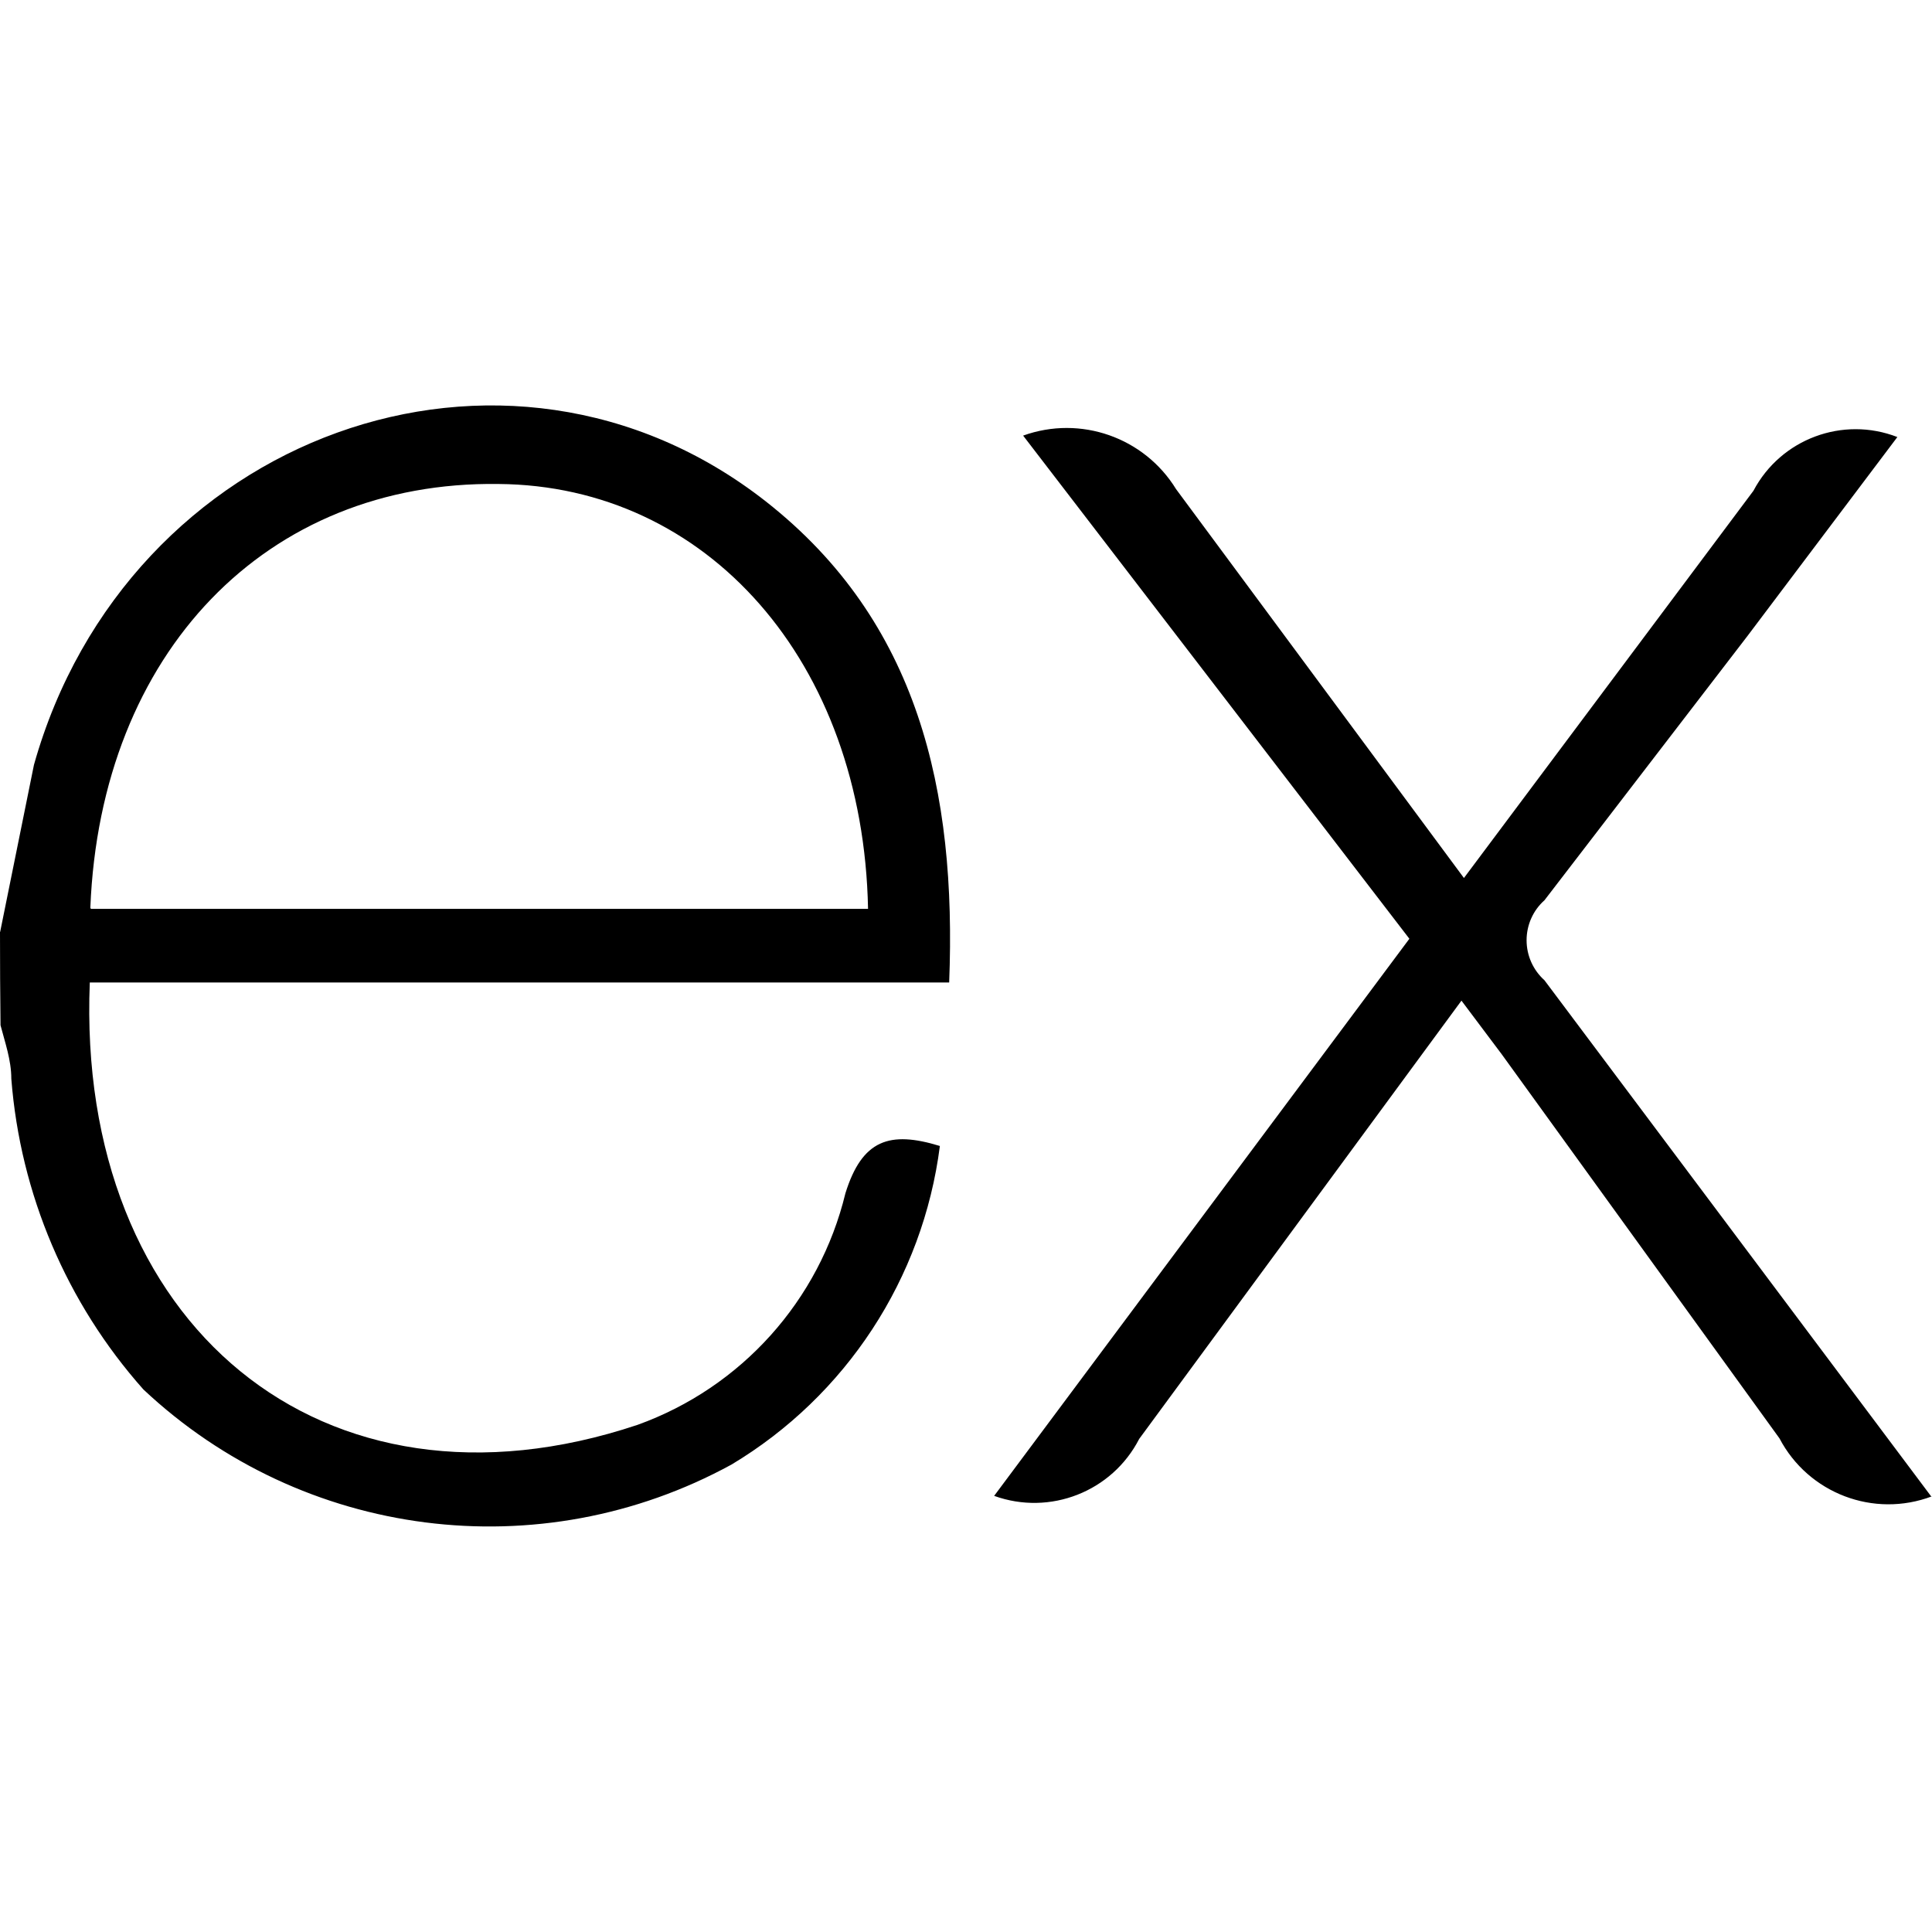
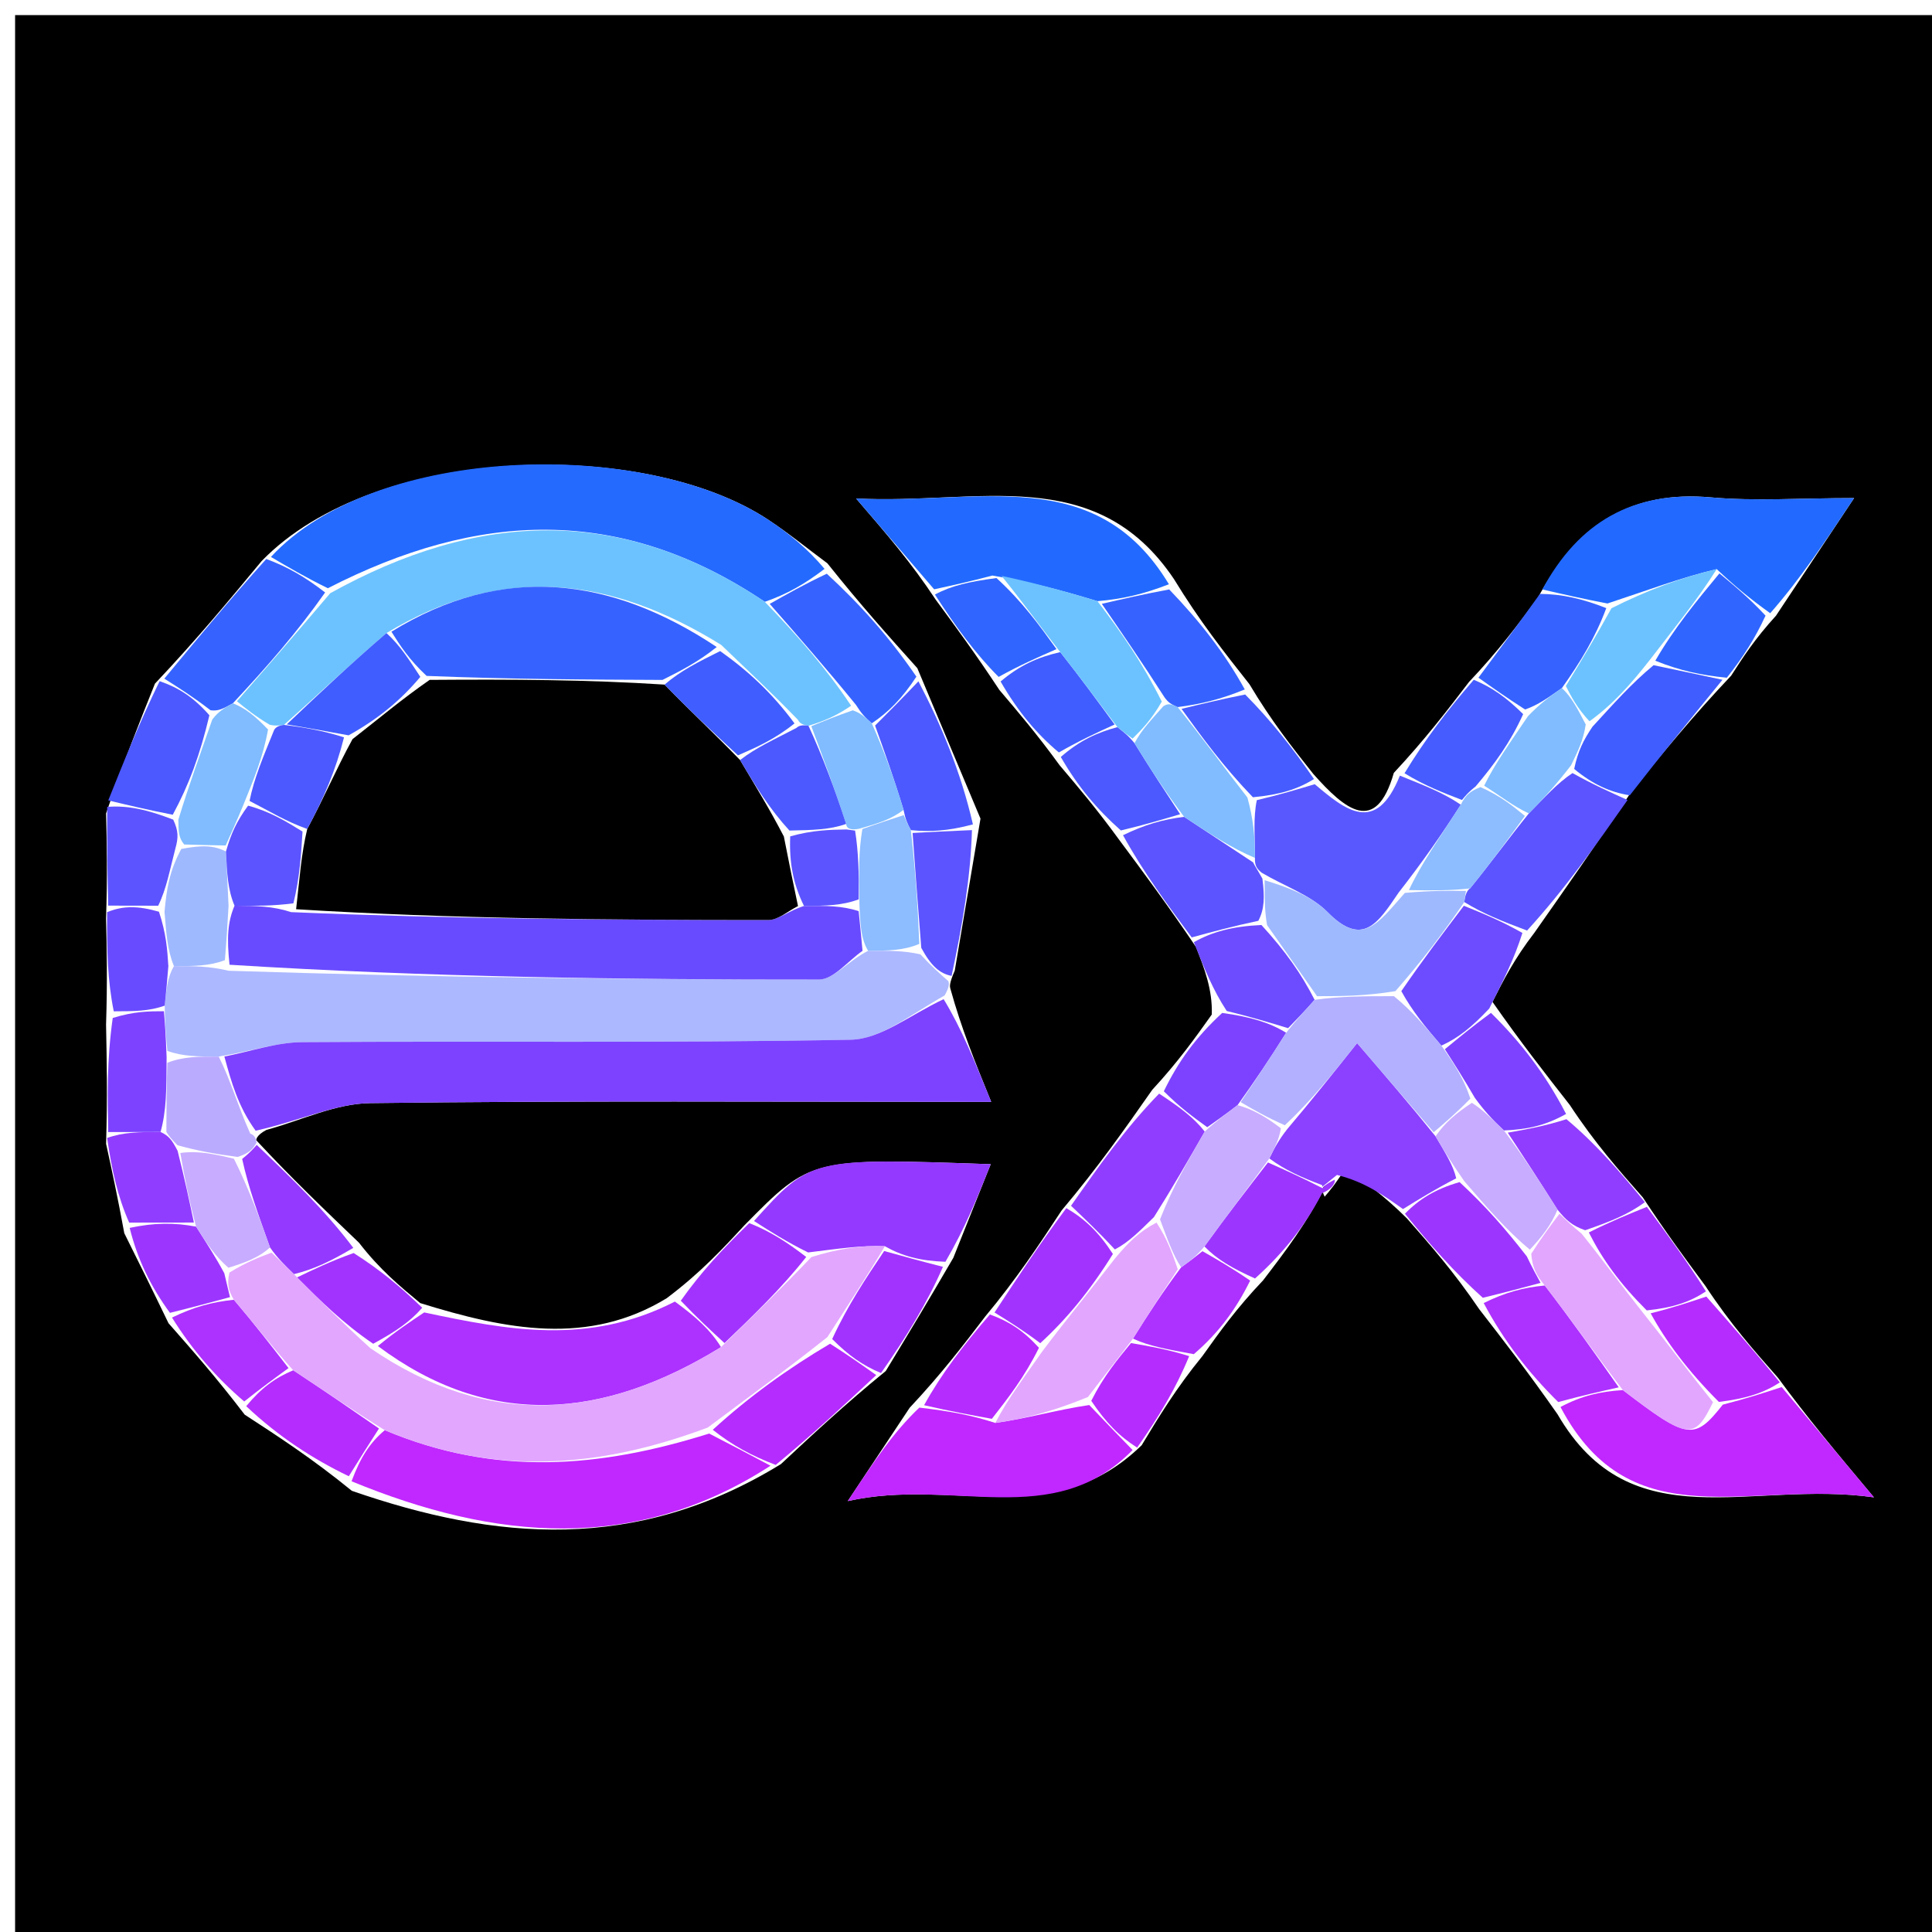
- <svg xmlns="http://www.w3.org/2000/svg" width="100px" height="100px" viewBox="0 0 100 100" version="1.1">
-   <g id="surface1">
-     <path style=" stroke:none;fill-rule:nonzero;fill:rgb(0%,0%,0%);fill-opacity:1;" d="M 100 77.449 C 96.988 78.59 93.602 77.301 92.105 74.449 L 77.73 54.57 L 75.645 51.793 L 58.965 74.477 C 57.562 77.207 54.348 78.469 51.457 77.426 L 72.949 48.59 L 52.957 22.547 C 55.922 21.477 59.227 22.637 60.875 25.32 L 75.773 45.445 L 90.758 25.402 C 92.176 22.719 95.379 21.523 98.207 22.621 L 90.449 32.918 L 79.941 46.598 C 79.352 47.121 79.016 47.875 79.016 48.668 C 79.016 49.457 79.352 50.211 79.941 50.738 L 99.957 77.453 Z M 0.008 48.234 L 1.758 39.586 C 6.566 22.492 26.168 15.379 39.648 25.961 C 47.547 32.168 49.516 40.949 49.129 50.852 L 4.648 50.852 C 3.93 68.527 16.688 79.203 33 73.75 C 38.371 71.816 42.414 67.316 43.758 61.766 C 44.621 58.992 46.043 58.516 48.648 59.316 C 47.77 66.176 43.793 72.25 37.863 75.805 C 27.941 81.23 15.66 79.66 7.422 71.918 C 3.449 67.449 1.051 61.801 0.586 55.84 C 0.586 54.863 0.254 53.945 0.027 53.066 C 0.008 51.457 0 49.848 0 48.238 Z M 4.703 47.043 L 44.93 47.043 C 44.68 34.227 36.59 25.133 25.805 25.051 C 13.797 24.883 5.203 33.773 4.676 46.984 Z M 4.703 47.043 " />
-   </g>
+ <svg xmlns="http://www.w3.org/2000/svg" version="1.1" id="Layer_1" x="0px" y="0px" width="100%" viewBox="0 0 128 128" enable-background="new 0 0 128 128" xml:space="preserve">
+   <path fill="#000000" opacity="1" stroke="none" d=" M74,129   C49.333,129 25.167,129 1,129   C1,86.333 1,43.667 1,1   C43.667,1 86.333,1 129,1   C129,43.667 129,86.333 129,129   C110.833,129 92.667,129 74,129  M7.026,60.867   C7.073,62.912 7.12,64.958 7.027,67.884   C7.074,70.257 7.121,72.63 7.029,75.782   C7.408,77.522 7.788,79.262 8.234,81.701   C9.119,83.481 10.004,85.262 11.164,87.666   C12.758,89.478 14.352,91.289 16.211,93.724   C18.456,95.184 20.701,96.645 23.312,98.771   C32.787,102.055 42.117,102.905 51.736,97.002   C53.841,95.036 55.947,93.07 58.684,90.833   C60.068,88.555 61.451,86.277 63.161,83.332   C63.973,81.298 64.785,79.265 65.638,77.132   C53.723,76.713 53.723,76.713 49.327,81.172   C47.869,82.748 46.411,84.324 44.17,86.011   C38.982,89.177 33.546,88.104 27.843,86.334   C26.505,85.226 25.166,84.119 23.783,82.331   C21.525,80.171 19.266,78.011 16.977,75.543   C16.977,75.543 16.939,75.234 17.652,74.859   C19.942,74.24 22.225,73.114 24.523,73.084   C37.886,72.914 51.253,73.001 65.67,73.001   C64.551,70.245 63.691,68.124 62.967,65.507   C62.923,65.341 62.879,65.176 63.256,64.303   C63.781,61.2 64.307,58.097 64.96,54.237   C63.654,51.12 62.347,48.002 60.775,44.267   C58.888,42.165 57.001,40.062 54.816,37.32   C53.514,36.356 52.254,35.329 50.904,34.437   C42.707,29.017 24.865,29.404 17.334,37.171   C15.184,39.768 13.035,42.365 10.265,45.294   C9.234,47.872 8.203,50.451 7.029,53.889   C7.075,55.926 7.122,57.963 7.026,60.867  M79.663,89.843   C80.789,88.264 81.916,86.685 83.684,84.826   C85.16,82.9 86.637,80.974 87.826,78.525   C87.66,78.634 87.493,78.744 87.761,79.284   C88.123,78.861 88.485,78.438 89.146,77.394   C90.415,78.298 91.683,79.202 93.212,80.721   C94.769,82.493 96.326,84.265 98,86.733   C99.63,88.836 101.26,90.939 103.189,93.696   C108.092,102.14 115.967,98.03 124.155,99.204   C121.482,96.009 119.763,93.953 117.791,91.274   C116.21,89.483 114.629,87.692 112.998,85.212   C111.702,83.46 110.406,81.708 108.842,79.334   C107.244,77.52 105.646,75.707 103.999,73.201   C102.368,71.118 100.737,69.034 98.881,66.377   C99.6,64.956 100.319,63.534 101.658,61.796   C103.716,58.865 105.773,55.933 108.129,52.382   C110.125,49.933 112.122,47.485 114.695,44.764   C115.478,43.547 116.26,42.33 117.663,40.793   C119.307,38.318 120.95,35.843 122.838,33   C119.268,33 116.286,33.214 113.346,32.953   C108.178,32.496 104.585,34.605 101.867,39.639   C100.562,41.392 99.256,43.145 97.333,45.173   C95.875,47.079 94.417,48.984 92.345,51.205   C91.155,55.344 89.133,53.668 87.004,51.27   C85.613,49.514 84.223,47.758 82.779,45.331   C81.125,43.237 79.471,41.144 77.776,38.362   C72.564,30.617 64.76,33.451 56.717,33.025   C58.834,35.489 60.362,37.266 61.996,39.735   C63.314,41.525 64.633,43.316 66.211,45.711   C67.458,47.176 68.704,48.64 70.207,50.705   C71.433,52.15 72.66,53.595 74.171,55.67   C75.766,57.816 77.36,59.962 79.237,62.739   C79.787,64.146 80.338,65.552 80.284,67.215   C79.175,68.775 78.066,70.334 76.338,72.205   C74.545,74.766 72.752,77.326 70.336,80.195   C68.854,82.448 67.372,84.702 65.278,87.217   C63.818,89.129 62.358,91.04 60.266,93.27   C59.16,94.937 58.054,96.604 56.167,99.45   C63.215,97.868 69.738,101.491 75.64,95.749   C76.776,93.866 77.912,91.984 79.663,89.843  z" />
+   <path fill="#ACB8FF" opacity="1" stroke="none" d=" M62.835,65.01   C62.879,65.176 62.923,65.341 62.586,65.949   C60.263,67.261 58.333,68.846 56.375,68.884   C44.265,69.116 32.149,68.961 20.035,69.045   C18.31,69.057 16.588,69.665 14.492,69.999   C13.125,70 12.131,70 11.09,69.625   C10.982,68.5 10.922,67.748 10.914,66.625   C11.029,65.505 11.091,64.757 11.523,64.007   C12.877,64.006 13.861,64.008 15.151,64.315   C28.392,64.742 41.328,64.906 54.263,64.897   C55.224,64.897 56.184,63.659 57.515,62.995   C58.876,62.984 59.865,62.975 60.982,63.228   C61.685,63.996 62.26,64.503 62.835,65.01  z" />
+   <path fill="#7D42FF" opacity="1" stroke="none" d=" M14.865,69.997   C16.588,69.665 18.31,69.057 20.035,69.045   C32.149,68.961 44.265,69.116 56.375,68.884   C58.333,68.846 60.263,67.261 62.518,66.197   C63.691,68.124 64.551,70.245 65.67,73.001   C51.253,73.001 37.886,72.914 24.523,73.084   C22.225,73.114 19.942,74.24 16.937,74.913   C15.769,73.31 15.317,71.653 14.865,69.997  z" />
+   <path fill="#246AFF" opacity="1" stroke="none" d=" M17.95,36.898   C24.865,29.404 42.707,29.017 50.904,34.437   C52.254,35.329 53.514,36.356 54.629,37.69   C53.293,38.71 52.144,39.36 50.672,39.873   C41.072,33.418 31.624,33.892 21.721,38.972   C20.238,38.246 19.094,37.572 17.95,36.898  z" />
+   <path fill="#C127FF" opacity="1" stroke="none" d=" M51.048,97.107   C42.117,102.905 32.787,102.055 23.291,98.138   C23.884,96.55 24.496,95.595 25.492,94.753   C32.808,97.831 39.733,97.258 46.985,94.976   C48.56,95.786 49.804,96.447 51.048,97.107  z" />
+   <path fill="#AD31FF" opacity="1" stroke="none" d=" M28.105,86.952   C33.546,88.104 38.982,89.177 44.713,86.232   C46.17,87.296 47.085,88.14 47.769,89.249   C39.969,94.054 32.407,94.688 25.035,89.178   C26.178,88.237 27.142,87.595 28.105,86.952  z" />
+   <path fill="#C127FF" opacity="1" stroke="none" d=" M118.044,91.897   C119.763,93.953 121.482,96.009 124.155,99.204   C115.967,98.03 108.092,102.14 103.386,93.217   C104.805,92.463 106.026,92.189 107.521,92.098   C111.819,95.388 112.258,95.447 114.14,93.061   C115.7,92.661 116.872,92.279 118.044,91.897  z" />
+   <path fill="#226AFF" opacity="1" stroke="none" d=" M102.183,39.052   C104.585,34.605 108.178,32.496 113.346,32.953   C116.286,33.214 119.268,33 122.838,33   C120.95,35.843 119.307,38.318 117.281,40.628   C115.905,39.639 114.911,38.813 113.736,37.706   C111.316,38.28 109.078,39.136 106.497,39.983   C104.831,39.666 103.507,39.359 102.183,39.052  z" />
+   <path fill="#226AFF" opacity="1" stroke="none" d=" M61.889,39.044   C60.362,37.266 58.834,35.489 56.717,33.025   C64.76,33.451 72.564,30.617 77.443,38.708   C75.739,39.371 74.369,39.689 72.708,39.829   C70.307,39.097 68.195,38.542 65.748,38.132   C64.239,38.532 63.064,38.788 61.889,39.044  z" />
+   <path fill="#5958FF" opacity="1" stroke="none" d=" M87.105,51.955   C89.133,53.668 91.155,55.344 92.745,51.388   C94.383,52.048 95.621,52.524 96.781,53.313   C95.444,55.404 94.185,57.181 92.657,59.145   C91.283,61.173 90.274,62.783 87.951,60.428   C86.843,59.305 85.164,58.746 83.596,57.825   C83.267,57.553 83.125,57.358 83.143,56.838   C83.144,55.369 83.022,54.198 83.267,53.012   C84.79,52.65 85.948,52.302 87.105,51.955  z" />
+   <path fill="#C127FF" opacity="1" stroke="none" d=" M75.038,96.068   C69.738,101.491 63.215,97.868 56.167,99.45   C58.054,96.604 59.16,94.937 60.907,93.257   C62.937,93.496 64.325,93.749 65.943,94.273   C68.098,93.973 70.024,93.402 72.167,93.087   C73.269,94.25 74.154,95.159 75.038,96.068  z" />
+   <path fill="#9439FF" opacity="1" stroke="none" d=" M49.954,80.894   C53.723,76.713 53.723,76.713 65.638,77.132   C64.785,79.265 63.973,81.298 62.637,83.597   C60.934,83.536 59.756,83.21 58.625,82.566   C57.076,82.495 55.479,82.74 53.539,82.978   C52.115,82.278 51.034,81.586 49.954,80.894  z" />
+   <path fill="#8B41FF" opacity="1" stroke="none" d=" M87.327,78.853   C87.493,78.744 87.66,78.634 87.589,78.515   C86.237,78.009 85.122,77.513 84.098,76.749   C84.464,75.994 84.74,75.506 85.275,74.817   C86.924,72.869 88.311,71.122 89.911,69.107   C91.844,71.355 93.416,73.184 95.107,75.283   C95.749,76.374 96.273,77.194 96.479,78.067   C95.091,78.782 94.021,79.444 92.951,80.105   C91.683,79.202 90.415,78.298 88.578,77.843   C87.782,78.48 87.555,78.666 87.327,78.853  z" />
+   <path fill="#3663FF" opacity="1" stroke="none" d=" M50.996,40.01   C52.144,39.36 53.293,38.71 54.778,38.01   C57.001,40.062 58.888,42.165 60.714,44.829   C59.761,46.285 58.868,47.177 57.757,47.923   C57.3,47.518 57.062,47.26 56.709,46.699   C54.729,44.268 52.862,42.139 50.996,40.01  z" />
+   <path fill="#3663FF" opacity="1" stroke="none" d=" M17.642,37.034   C19.094,37.572 20.238,38.246 21.54,39.252   C19.698,41.875 17.698,44.167 15.431,46.593   C14.823,46.93 14.48,47.133 13.946,47.056   C12.798,46.17 11.842,45.566 10.886,44.962   C13.035,42.365 15.184,39.768 17.642,37.034  z" />
+   <path fill="#5C54FF" opacity="1" stroke="none" d=" M107.831,53.002   C105.773,55.933 103.716,58.865 101.173,61.652   C99.454,61.008 98.219,60.509 97.013,59.763   C97.041,59.516 97.124,59.026 97.394,58.862   C98.786,57.151 99.907,55.604 101.289,53.891   C102.358,52.809 103.168,51.893 104.182,51.218   C105.535,51.974 106.683,52.488 107.831,53.002  z" />
+   <path fill="#913DFF" opacity="1" stroke="none" d=" M70.958,79.886   C72.752,77.326 74.545,74.766 76.796,72.455   C78.164,73.363 79.073,74.022 79.817,74.969   C78.662,76.978 77.673,78.7 76.452,80.635   C75.485,81.585 74.75,82.322 73.862,82.779   C72.792,81.628 71.875,80.757 70.958,79.886  z" />
+   <path fill="#B52CFF" opacity="1" stroke="none" d=" M51.392,97.055   C49.804,96.447 48.56,95.786 47.222,94.727   C49.645,92.516 52.162,90.704 54.995,89.025   C56.225,89.806 57.139,90.455 58.053,91.104   C55.947,93.07 53.841,95.036 51.392,97.055  z" />
+   <path fill="#405DFF" opacity="1" stroke="none" d=" M107.98,52.692   C106.683,52.488 105.535,51.974 104.293,50.945   C104.55,49.739 104.902,49.048 105.504,48.149   C106.903,46.629 108.053,45.316 109.555,44.071   C111.312,44.437 112.715,44.737 114.119,45.037   C112.122,47.485 110.125,49.933 107.98,52.692  z" />
+   <path fill="#5C54FF" opacity="1" stroke="none" d=" M83.022,57.135   C83.125,57.358 83.267,57.553 83.637,58.21   C83.797,59.47 83.768,60.24 83.368,61.006   C81.65,61.371 80.302,61.739 78.954,62.107   C77.36,59.962 75.766,57.816 74.402,55.335   C75.818,54.649 77.002,54.296 78.451,54.117   C80.152,55.238 81.587,56.187 83.022,57.135  z" />
+   <path fill="#6D4BFF" opacity="1" stroke="none" d=" M96.984,60.009   C98.219,60.509 99.454,61.008 100.864,61.81   C100.319,63.534 99.6,64.956 98.667,66.819   C97.544,68.012 96.635,68.763 95.495,69.275   C94.423,68.023 93.583,67.011 92.841,65.666   C94.287,63.558 95.636,61.784 96.984,60.009  z" />
+   <path fill="#4C59FF" opacity="1" stroke="none" d=" M57.976,48.07   C58.868,47.177 59.761,46.285 60.847,45.138   C62.347,48.002 63.654,51.12 64.459,54.619   C62.792,55.062 61.626,55.124 60.347,54.999   C60.105,54.546 59.985,54.277 59.863,53.655   C59.228,51.561 58.602,49.815 57.976,48.07  z" />
+   <path fill="#3663FF" opacity="1" stroke="none" d=" M72.998,40.006   C74.369,39.689 75.739,39.371 77.464,39.051   C79.471,41.144 81.125,43.237 82.47,45.677   C80.867,46.336 79.573,46.649 78.021,46.847   C77.592,46.653 77.421,46.574 77.146,46.191   C75.694,43.925 74.346,41.966 72.998,40.006  z" />
+   <path fill="#AD31FF" opacity="1" stroke="none" d=" M107.246,91.914   C106.026,92.189 104.805,92.463 103.237,92.89   C101.26,90.939 99.63,88.836 98.298,86.33   C99.753,85.616 100.91,85.305 102.344,85.168   C104.163,87.533 105.705,89.723 107.246,91.914  z" />
+   <path fill="#7D42FF" opacity="1" stroke="none" d=" M95.726,69.515   C96.635,68.763 97.544,68.012 98.779,67.105   C100.737,69.034 102.368,71.118 103.757,73.803   C102.307,74.617 101.099,74.83 99.64,74.896   C98.864,74.172 98.339,73.594 97.712,72.735   C96.982,71.474 96.354,70.494 95.726,69.515  z" />
+   <path fill="#9C36FF" opacity="1" stroke="none" d=" M102.067,84.994   C100.91,85.305 99.753,85.616 98.24,85.982   C96.326,84.265 94.769,82.493 93.081,80.413   C94.021,79.444 95.091,78.782 96.701,78.317   C98.515,79.999 99.789,81.485 101.155,83.239   C101.521,84.003 101.794,84.498 102.067,84.994  z" />
+   <path fill="#3663FF" opacity="1" stroke="none" d=" M102.025,39.346   C103.507,39.359 104.831,39.666 106.42,40.289   C105.704,42.22 104.723,43.836 103.48,45.587   C102.599,46.196 101.98,46.671 101.043,47.007   C99.8,46.212 98.875,45.555 97.95,44.898   C99.256,43.145 100.562,41.392 102.025,39.346  z" />
+   <path fill="#4C59FF" opacity="1" stroke="none" d=" M10.575,45.128   C11.842,45.566 12.798,46.17 13.873,47.387   C13.257,49.996 12.521,51.992 11.446,53.979   C9.795,53.656 8.484,53.343 7.172,53.029   C8.203,50.451 9.234,47.872 10.575,45.128  z" />
+   <path fill="#A233FF" opacity="1" stroke="none" d=" M70.647,80.04   C71.875,80.757 72.792,81.628 73.732,83.079   C72.209,85.527 70.662,87.394 68.92,88.99   C67.781,88.131 66.835,87.543 65.89,86.956   C67.372,84.702 68.854,82.448 70.647,80.04  z" />
+   <path fill="#7D42FF" opacity="1" stroke="none" d=" M79.983,74.681   C79.073,74.022 78.164,73.363 77.106,72.299   C78.066,70.334 79.175,68.775 80.973,67.109   C82.887,67.375 84.113,67.747 85.211,68.423   C84.121,70.158 83.16,71.588 81.992,73.217   C81.184,73.837 80.583,74.259 79.983,74.681  z" />
+   <path fill="#B52CFF" opacity="1" stroke="none" d=" M25.109,94.641   C24.496,95.595 23.884,96.55 23.109,97.805   C20.701,96.645 18.456,95.184 16.312,93.164   C17.314,91.95 18.215,91.295 19.425,90.784   C21.525,92.165 23.317,93.403 25.109,94.641  z" />
+   <path fill="#465CFF" opacity="1" stroke="none" d=" M97.642,45.036   C98.875,45.555 99.8,46.212 100.913,47.312   C100.072,49.172 99.043,50.589 97.767,52.099   C97.301,52.462 97.08,52.731 96.859,53   C95.621,52.524 94.383,52.048 93.052,51.231   C94.417,48.984 95.875,47.079 97.642,45.036  z" />
+   <path fill="#6D4BFF" opacity="1" stroke="none" d=" M85.339,68.119   C84.113,67.747 82.887,67.375 81.274,66.981   C80.338,65.552 79.787,64.146 79.096,62.423   C80.302,61.739 81.65,61.371 83.573,61.284   C85.184,63.044 86.221,64.522 87.096,66.241   C86.403,67.028 85.871,67.574 85.339,68.119  z" />
+   <path fill="#A233FF" opacity="1" stroke="none" d=" M58.369,90.969   C57.139,90.455 56.225,89.806 55.134,88.716   C56.164,86.478 57.371,84.68 58.578,82.883   C59.756,83.21 60.934,83.536 62.473,83.931   C61.451,86.277 60.068,88.555 58.369,90.969  z" />
+   <path fill="#5C54FF" opacity="1" stroke="none" d=" M60.461,55.186   C61.626,55.124 62.792,55.062 64.395,54.997   C64.307,58.097 63.781,61.2 63.046,64.656   C62.26,64.503 61.685,63.996 61.036,62.796   C60.795,59.797 60.628,57.491 60.461,55.186  z" />
+   <path fill="#B52CFF" opacity="1" stroke="none" d=" M117.918,91.586   C116.872,92.279 115.7,92.661 113.88,92.88   C111.818,90.816 110.404,88.915 109.36,87.011   C110.835,86.639 111.942,86.27 113.048,85.901   C114.629,87.692 116.21,89.483 117.918,91.586  z" />
+   <path fill="#A233FF" opacity="1" stroke="none" d=" M113.023,85.557   C111.942,86.27 110.835,86.639 109.1,86.818   C107.326,85.047 106.18,83.466 105.264,81.653   C106.698,80.932 107.904,80.444 109.11,79.956   C110.406,81.708 111.702,83.46 113.023,85.557  z" />
+   <path fill="#913DFF" opacity="1" stroke="none" d=" M108.976,79.645   C107.904,80.444 106.698,80.932 105.021,81.507   C104.139,81.201 103.729,80.809 103.19,80.143   C102.005,78.259 100.948,76.651 99.892,75.042   C101.099,74.83 102.307,74.617 103.781,74.149   C105.646,75.707 107.244,77.52 108.976,79.645  z" />
+   <path fill="#465CFF" opacity="1" stroke="none" d=" M78.279,46.963   C79.573,46.649 80.867,46.336 82.496,46.012   C84.223,47.758 85.613,49.514 87.055,51.613   C85.948,52.302 84.79,52.65 83.009,52.821   C81.017,50.751 79.648,48.857 78.279,46.963  z" />
+   <path fill="#A233FF" opacity="1" stroke="none" d=" M49.641,81.033   C51.034,81.586 52.115,82.278 53.414,83.277   C51.755,85.383 49.877,87.183 48,88.983   C47.085,88.14 46.17,87.296 45.105,86.176   C46.411,84.324 47.869,82.748 49.641,81.033  z" />
+   <path fill="#B52CFF" opacity="1" stroke="none" d=" M65.584,87.086   C66.835,87.543 67.781,88.131 68.834,89.295   C67.865,91.248 66.789,92.625 65.713,94.001   C64.325,93.749 62.937,93.496 61.223,93.098   C62.358,91.04 63.818,89.129 65.584,87.086  z" />
+   <path fill="#3065FF" opacity="1" stroke="none" d=" M114.407,44.901   C112.715,44.737 111.312,44.437 109.669,43.774   C110.926,41.603 112.422,39.795 113.917,37.988   C114.911,38.813 115.905,39.639 116.971,40.788   C116.26,42.33 115.478,43.547 114.407,44.901  z" />
+   <path fill="#9C36FF" opacity="1" stroke="none" d=" M84.006,77.016   C85.122,77.513 86.237,78.009 87.732,78.777   C86.637,80.974 85.16,82.9 83.148,84.704   C81.63,84.019 80.648,83.456 79.798,82.579   C81.289,80.515 82.647,78.765 84.006,77.016  z" />
+   <path fill="#4C59FF" opacity="1" stroke="none" d=" M78.186,53.944   C77.002,54.296 75.818,54.649 74.26,55.02   C72.66,53.595 71.433,52.15 70.28,50.152   C71.519,49.066 72.683,48.533 74.033,48.173   C74.49,48.543 74.763,48.74 75.163,49.238   C76.256,51.008 77.221,52.476 78.186,53.944  z" />
+   <path fill="#AD31FF" opacity="1" stroke="none" d=" M19.116,90.64   C18.215,91.295 17.314,91.95 16.18,92.853   C14.352,91.289 12.758,89.478 11.396,87.292   C12.832,86.592 14.036,86.265 15.494,86.112   C16.871,87.737 17.993,89.188 19.116,90.64  z" />
+   <path fill="#9439FF" opacity="1" stroke="none" d=" M17.008,75.852   C19.266,78.011 21.525,80.171 23.408,82.675   C21.913,83.558 20.794,84.096 19.473,84.415   C18.843,83.793 18.416,83.391 17.89,82.65   C17.127,80.507 16.463,78.705 16.044,76.784   C16.529,76.395 16.769,76.123 17.008,75.852  z" />
+   <path fill="#7D42FF" opacity="1" stroke="none" d=" M10.861,66.997   C10.922,67.748 10.982,68.5 11.038,70.038   C11.03,72.215 11.026,73.605 10.637,74.995   C9.223,74.999 8.195,75.001 7.168,75.003   C7.121,72.63 7.074,70.257 7.469,67.443   C8.893,67 9.877,66.998 10.861,66.997  z" />
+   <path fill="#A233FF" opacity="1" stroke="none" d=" M19.675,84.634   C20.794,84.096 21.913,83.558 23.43,83.016   C25.166,84.119 26.505,85.226 27.974,86.643   C27.142,87.595 26.178,88.237 24.724,89.028   C22.714,87.663 21.194,86.149 19.675,84.634  z" />
+   <path fill="#405DFF" opacity="1" stroke="none" d=" M73.848,48   C72.683,48.533 71.519,49.066 70.152,49.852   C68.704,48.64 67.458,47.176 66.291,45.15   C67.58,44.061 68.788,43.534 70.244,43.204   C71.611,44.935 72.73,46.467 73.848,48  z" />
+   <path fill="#AD31FF" opacity="1" stroke="none" d=" M79.666,82.894   C80.648,83.456 81.63,84.019 82.827,84.843   C81.916,86.685 80.789,88.264 79.092,89.718   C77.324,89.39 76.127,89.186 75.063,88.687   C76.14,86.959 77.086,85.525 78.254,83.966   C78.873,83.526 79.27,83.21 79.666,82.894  z" />
+   <path fill="#B52CFF" opacity="1" stroke="none" d=" M74.931,88.982   C76.127,89.186 77.324,89.39 78.785,89.847   C77.912,91.984 76.776,93.866 75.339,95.908   C74.154,95.159 73.269,94.25 72.299,92.809   C73.119,91.178 74.025,90.08 74.931,88.982  z" />
+   <path fill="#3065FF" opacity="1" stroke="none" d=" M69.996,43.006   C68.788,43.534 67.58,44.061 66.162,44.847   C64.633,43.316 63.314,41.525 61.942,39.39   C63.064,38.788 64.239,38.532 66.02,38.297   C67.75,39.881 68.873,41.444 69.996,43.006  z" />
+   <path fill="#9C36FF" opacity="1" stroke="none" d=" M15.24,85.939   C14.036,86.265 12.832,86.592 11.258,86.98   C10.004,85.262 9.119,83.481 8.591,81.351   C10.247,80.999 11.547,80.997 12.99,81.267   C13.687,82.372 14.241,83.205 14.861,84.357   C15.031,85.097 15.136,85.518 15.24,85.939  z" />
+   <path fill="#5C54FF" opacity="1" stroke="none" d=" M7.101,53.459   C8.484,53.343 9.795,53.656 11.475,54.302   C11.832,55.065 11.821,55.497 11.618,56.224   C11.234,57.682 11.042,58.846 10.482,60.006   C9.131,60.002 8.15,60.001 7.168,60   C7.122,57.963 7.075,55.926 7.101,53.459  z" />
+   <path fill="#694BFF" opacity="1" stroke="none" d=" M7.097,60.433   C8.15,60.001 9.131,60.002 10.532,60.404   C11.018,61.873 11.086,62.941 11.154,64.009   C11.091,64.757 11.029,65.505 10.914,66.625   C9.877,66.998 8.893,67 7.538,67.003   C7.12,64.958 7.073,62.912 7.097,60.433  z" />
+   <path fill="#BBABFF" opacity="1" stroke="none" d=" M11.022,74.994   C11.026,73.605 11.03,72.215 11.085,70.413   C12.131,70 13.125,70 14.492,69.999   C15.317,71.653 15.769,73.31 16.58,75.1   C16.939,75.234 16.977,75.543 16.993,75.697   C16.769,76.123 16.529,76.395 15.743,76.652   C14.113,76.432 13.029,76.227 11.765,75.876   C11.377,75.5 11.189,75.255 11.022,74.994  z" />
+   <path fill="#913DFF" opacity="1" stroke="none" d=" M10.637,74.995   C11.189,75.255 11.377,75.5 11.767,76.244   C12.25,78.17 12.548,79.583 12.846,80.996   C11.547,80.997 10.247,80.999 8.558,81.001   C7.788,79.262 7.408,77.522 7.098,75.392   C8.195,75.001 9.223,74.999 10.637,74.995  z" />
+   <path fill="#9C36FF" opacity="1" stroke="none" d=" M87.544,79.068   C87.555,78.666 87.782,78.48 88.429,78.154   C88.485,78.438 88.123,78.861 87.544,79.068  z" />
+   <path fill="#694BFF" opacity="1" stroke="none" d=" M57.144,62.997   C56.184,63.659 55.224,64.897 54.263,64.897   C41.328,64.906 28.392,64.742 15.207,63.917   C15.019,62.145 15.081,61.077 15.538,60.005   C16.993,60.015 18.052,60.027 19.29,60.431   C29.949,60.88 40.429,60.955 50.909,60.953   C51.562,60.953 52.216,60.352 53.268,60.023   C54.725,60.008 55.783,60 56.888,60.367   C57.005,61.494 57.075,62.246 57.144,62.997  z" />
+   <path fill="#8DBCFF" opacity="1" stroke="none" d=" M57.515,62.995   C57.075,62.246 57.005,61.494 56.94,59.958   C56.91,57.8 56.875,56.427 57.136,54.924   C58.247,54.531 59.06,54.268 59.873,54.004   C59.985,54.277 60.105,54.546 60.347,54.999   C60.628,57.491 60.795,59.797 60.908,62.535   C59.865,62.975 58.876,62.984 57.515,62.995  z" />
+   <path fill="#9FB9FF" opacity="1" stroke="none" d=" M15.143,60.008   C15.081,61.077 15.019,62.145 14.901,63.612   C13.861,64.008 12.877,64.006 11.523,64.007   C11.086,62.941 11.018,61.873 10.9,60.407   C11.042,58.846 11.234,57.682 12.012,56.245   C13.382,55.985 14.166,56 14.97,56.415   C15.041,57.878 15.092,58.943 15.143,60.008  z" />
+   <path fill="#6CC2FF" opacity="1" stroke="none" d=" M15.698,46.46   C17.698,44.167 19.698,41.875 21.878,39.303   C31.624,33.892 41.072,33.418 50.672,39.873   C52.862,42.139 54.729,44.268 56.389,46.757   C55.373,47.449 54.563,47.78 53.565,48.085   C53.376,48.059 52.998,47.992 52.869,47.693   C51.163,45.929 49.586,44.463 47.783,42.728   C40.462,38.191 33.274,37.324 25.605,41.942   C23.185,44.019 21.092,46.006 18.811,48.025   C18.622,48.058 18.242,48.11 17.864,48.014   C16.889,47.433 16.293,46.946 15.698,46.46  z" />
+   <path fill="#E2A6FF" opacity="1" stroke="none" d=" M15.494,86.112   C15.136,85.518 15.031,85.097 15.199,84.311   C16.31,83.628 17.149,83.309 17.989,82.99   C18.416,83.391 18.843,83.793 19.473,84.414   C21.194,86.149 22.714,87.663 24.544,89.327   C32.407,94.688 39.969,94.054 47.769,89.249   C49.877,87.183 51.755,85.383 53.758,83.284   C55.479,82.74 57.076,82.495 58.625,82.566   C57.371,84.68 56.164,86.478 54.818,88.584   C52.162,90.704 49.645,92.516 46.892,94.578   C39.733,97.258 32.808,97.831 25.492,94.753   C23.317,93.403 21.525,92.165 19.425,90.784   C17.993,89.188 16.871,87.737 15.494,86.112  z" />
+   <path fill="#E2A6FF" opacity="1" stroke="none" d=" M103.319,80.417   C103.729,80.809 104.139,81.201 104.792,81.74   C106.18,83.466 107.326,85.047 108.731,86.821   C110.404,88.915 111.818,90.816 113.492,92.898   C112.258,95.447 111.819,95.388 107.521,92.098   C105.705,89.723 104.163,87.533 102.344,85.168   C101.794,84.498 101.521,84.003 101.449,83.063   C102.206,81.885 102.762,81.151 103.319,80.417  z" />
+   <path fill="#6CC2FF" opacity="1" stroke="none" d=" M113.736,37.706   C112.422,39.795 110.926,41.603 109.316,43.707   C108.053,45.316 106.903,46.629 105.308,47.788   C104.488,46.907 104.115,46.179 103.741,45.452   C104.723,43.836 105.704,42.22 106.763,40.298   C109.078,39.136 111.316,38.28 113.736,37.706  z" />
+   <path fill="#6CC2FF" opacity="1" stroke="none" d=" M70.244,43.204   C68.873,41.444 67.75,39.881 66.355,38.154   C68.195,38.542 70.307,39.097 72.708,39.829   C74.346,41.966 75.694,43.925 76.971,46.482   C76.278,47.698 75.657,48.317 75.035,48.936   C74.763,48.74 74.49,48.543 74.033,48.173   C72.73,46.467 71.611,44.935 70.244,43.204  z" />
+   <path fill="#9FB9FF" opacity="1" stroke="none" d=" M87.257,66   C86.221,64.522 85.184,63.044 83.944,61.287   C83.768,60.24 83.797,59.47 83.785,58.316   C85.164,58.746 86.843,59.305 87.951,60.428   C90.274,62.783 91.283,61.173 93.076,59.157   C94.884,58.997 96.004,59.012 97.124,59.026   C97.124,59.026 97.041,59.516 97.013,59.763   C95.636,61.784 94.287,63.558 92.45,65.666   C90.394,66 88.826,66 87.257,66  z" />
+   <path fill="#80BCFF" opacity="1" stroke="none" d=" M75.163,49.238   C75.657,48.317 76.278,47.698 77.075,46.788   C77.421,46.574 77.592,46.653 78.021,46.847   C79.648,48.857 81.017,50.751 82.643,52.836   C83.022,54.198 83.144,55.369 83.143,56.838   C81.587,56.187 80.152,55.238 78.451,54.117   C77.221,52.476 76.256,51.008 75.163,49.238  z" />
+   <path fill="#8DBCFF" opacity="1" stroke="none" d=" M97.394,58.862   C96.004,59.012 94.884,58.997 93.345,58.971   C94.185,57.181 95.444,55.404 96.781,53.313   C97.08,52.731 97.301,52.462 98.084,52.146   C99.441,52.752 100.235,53.404 101.029,54.057   C99.907,55.604 98.786,57.151 97.394,58.862  z" />
+   <path fill="#E2A6FF" opacity="1" stroke="none" d=" M75.063,88.687   C74.025,90.08 73.119,91.178 72.081,92.554   C70.024,93.402 68.098,93.973 65.943,94.273   C66.789,92.625 67.865,91.248 69.029,89.567   C70.662,87.394 72.209,85.527 73.885,83.359   C74.75,82.322 75.485,81.585 76.623,81   C77.361,82.132 77.696,83.112 78.031,84.092   C77.086,85.525 76.14,86.959 75.063,88.687  z" />
+   <path fill="#B2B0FF" opacity="1" stroke="none" d=" M87.096,66.241   C88.826,66 90.394,66 92.353,66   C93.583,67.011 94.423,68.023 95.495,69.275   C96.354,70.494 96.982,71.474 97.415,72.784   C96.476,73.747 95.732,74.379 94.988,75.012   C93.416,73.184 91.844,71.355 89.911,69.107   C88.311,71.122 86.924,72.869 85.124,74.552   C83.874,73.998 83.037,73.509 82.199,73.019   C83.16,71.588 84.121,70.158 85.211,68.423   C85.871,67.574 86.403,67.028 87.096,66.241  z" />
+   <path fill="#C8ACFF" opacity="1" stroke="none" d=" M81.992,73.217   C83.037,73.509 83.874,73.998 84.863,74.753   C84.74,75.506 84.464,75.994 84.098,76.749   C82.647,78.765 81.289,80.515 79.798,82.579   C79.27,83.21 78.873,83.526 78.254,83.966   C77.696,83.112 77.361,82.132 76.855,80.787   C77.673,78.7 78.662,76.978 79.817,74.969   C80.583,74.259 81.184,73.837 81.992,73.217  z" />
+   <path fill="#C8ACFF" opacity="1" stroke="none" d=" M95.107,75.283   C95.732,74.379 96.476,73.747 97.517,73.065   C98.339,73.594 98.864,74.172 99.64,74.896   C100.948,76.651 102.005,78.259 103.19,80.143   C102.762,81.151 102.206,81.885 101.356,82.795   C99.789,81.485 98.515,79.999 97.019,78.264   C96.273,77.194 95.749,76.374 95.107,75.283  z" />
+   <path fill="#80BCFF" opacity="1" stroke="none" d=" M53.754,48.112   C54.563,47.78 55.373,47.449 56.503,47.06   C57.062,47.26 57.3,47.518 57.757,47.923   C58.602,49.815 59.228,51.561 59.863,53.655   C59.06,54.268 58.247,54.531 56.949,54.899   C56.464,55.004 56.086,54.953 56.059,54.588   C55.273,52.185 54.513,50.149 53.754,48.112  z" />
+   <path fill="#80BCFF" opacity="1" stroke="none" d=" M15.431,46.593   C16.293,46.946 16.889,47.433 17.759,48.331   C17.429,50.165 16.826,51.587 16.126,53.321   C15.669,54.428 15.31,55.222 14.951,56.016   C14.166,56 13.382,55.985 12.204,55.949   C11.821,55.497 11.832,55.065 11.815,54.311   C12.521,51.992 13.257,49.996 14.065,47.668   C14.48,47.133 14.823,46.93 15.431,46.593  z" />
+   <path fill="#80BCFF" opacity="1" stroke="none" d=" M101.289,53.891   C100.235,53.404 99.441,52.752 98.33,52.052   C99.043,50.589 100.072,49.172 101.231,47.45   C101.98,46.671 102.599,46.196 103.48,45.587   C104.115,46.179 104.488,46.907 105.058,47.996   C104.902,49.048 104.55,49.739 104.088,50.703   C103.168,51.893 102.358,52.809 101.289,53.891  z" />
+   <path fill="#C8ACFF" opacity="1" stroke="none" d=" M17.89,82.65   C17.149,83.309 16.31,83.628 15.132,83.993   C14.241,83.205 13.687,82.372 12.99,81.267   C12.548,79.583 12.25,78.17 11.948,76.389   C13.029,76.227 14.113,76.432 15.498,76.77   C16.463,78.705 17.127,80.507 17.89,82.65  z" />
+   <path fill="#000000" opacity="1" stroke="none" d=" M52.87,60.03   C52.216,60.352 51.562,60.953 50.909,60.953   C40.429,60.955 29.949,60.88 19.618,60.239   C19.859,58.135 19.951,56.614 20.355,54.922   C21.462,52.869 22.256,50.986 23.354,48.971   C25.121,47.595 26.584,46.351 28.464,45.044   C33.884,45.004 38.888,45.026 44.031,45.357   C45.743,47.126 47.317,48.585 49.032,50.355   C50.076,52.122 50.979,53.579 51.933,55.421   C52.28,57.214 52.575,58.622 52.87,60.03  z" />
+   <path fill="#5C54FF" opacity="1" stroke="none" d=" M20.043,55.093   C19.951,56.614 19.859,58.135 19.439,59.848   C18.052,60.027 16.993,60.015 15.538,60.005   C15.092,58.943 15.041,57.878 14.97,56.415   C15.31,55.222 15.669,54.428 16.437,53.376   C17.912,53.776 18.977,54.435 20.043,55.093  z" />
+   <path fill="#5C54FF" opacity="1" stroke="none" d=" M53.268,60.023   C52.575,58.622 52.28,57.214 52.353,55.411   C53.843,54.995 54.965,54.974 56.086,54.953   C56.086,54.953 56.464,55.004 56.651,55.029   C56.875,56.427 56.91,57.8 56.893,59.583   C55.783,60 54.725,60.008 53.268,60.023  z" />
+   <path fill="#3663FF" opacity="1" stroke="none" d=" M43.893,45.047   C38.888,45.026 33.884,45.004 28.264,44.781   C27.077,43.671 26.505,42.761 25.933,41.852   C33.274,37.324 40.462,38.191 47.485,42.867   C46.241,43.866 45.067,44.457 43.893,45.047  z" />
+   <path fill="#405DFF" opacity="1" stroke="none" d=" M44.031,45.357   C45.067,44.457 46.241,43.866 47.712,43.136   C49.586,44.463 51.163,45.929 52.639,47.927   C51.322,48.987 50.106,49.516 48.891,50.044   C47.317,48.585 45.743,47.126 44.031,45.357  z" />
+   <path fill="#405DFF" opacity="1" stroke="none" d=" M25.605,41.942   C26.505,42.761 27.077,43.671 27.848,44.844   C26.584,46.351 25.121,47.595 23.096,48.718   C21.356,48.396 20.178,48.194 18.999,47.992   C21.092,46.006 23.185,44.019 25.605,41.942  z" />
+   <path fill="#4C59FF" opacity="1" stroke="none" d=" M49.032,50.355   C50.106,49.516 51.322,48.987 52.767,48.225   C52.998,47.992 53.376,48.059 53.565,48.085   C54.513,50.149 55.273,52.185 56.059,54.588   C54.965,54.974 53.843,54.995 52.302,55.026   C50.979,53.579 50.076,52.122 49.032,50.355  z" />
+   <path fill="#4C59FF" opacity="1" stroke="none" d=" M18.811,48.025   C20.178,48.194 21.356,48.396 22.792,48.851   C22.256,50.986 21.462,52.869 20.355,54.922   C18.977,54.435 17.912,53.776 16.534,53.063   C16.826,51.587 17.429,50.165 18.137,48.426   C18.242,48.11 18.622,48.058 18.811,48.025  z" />
</svg>
